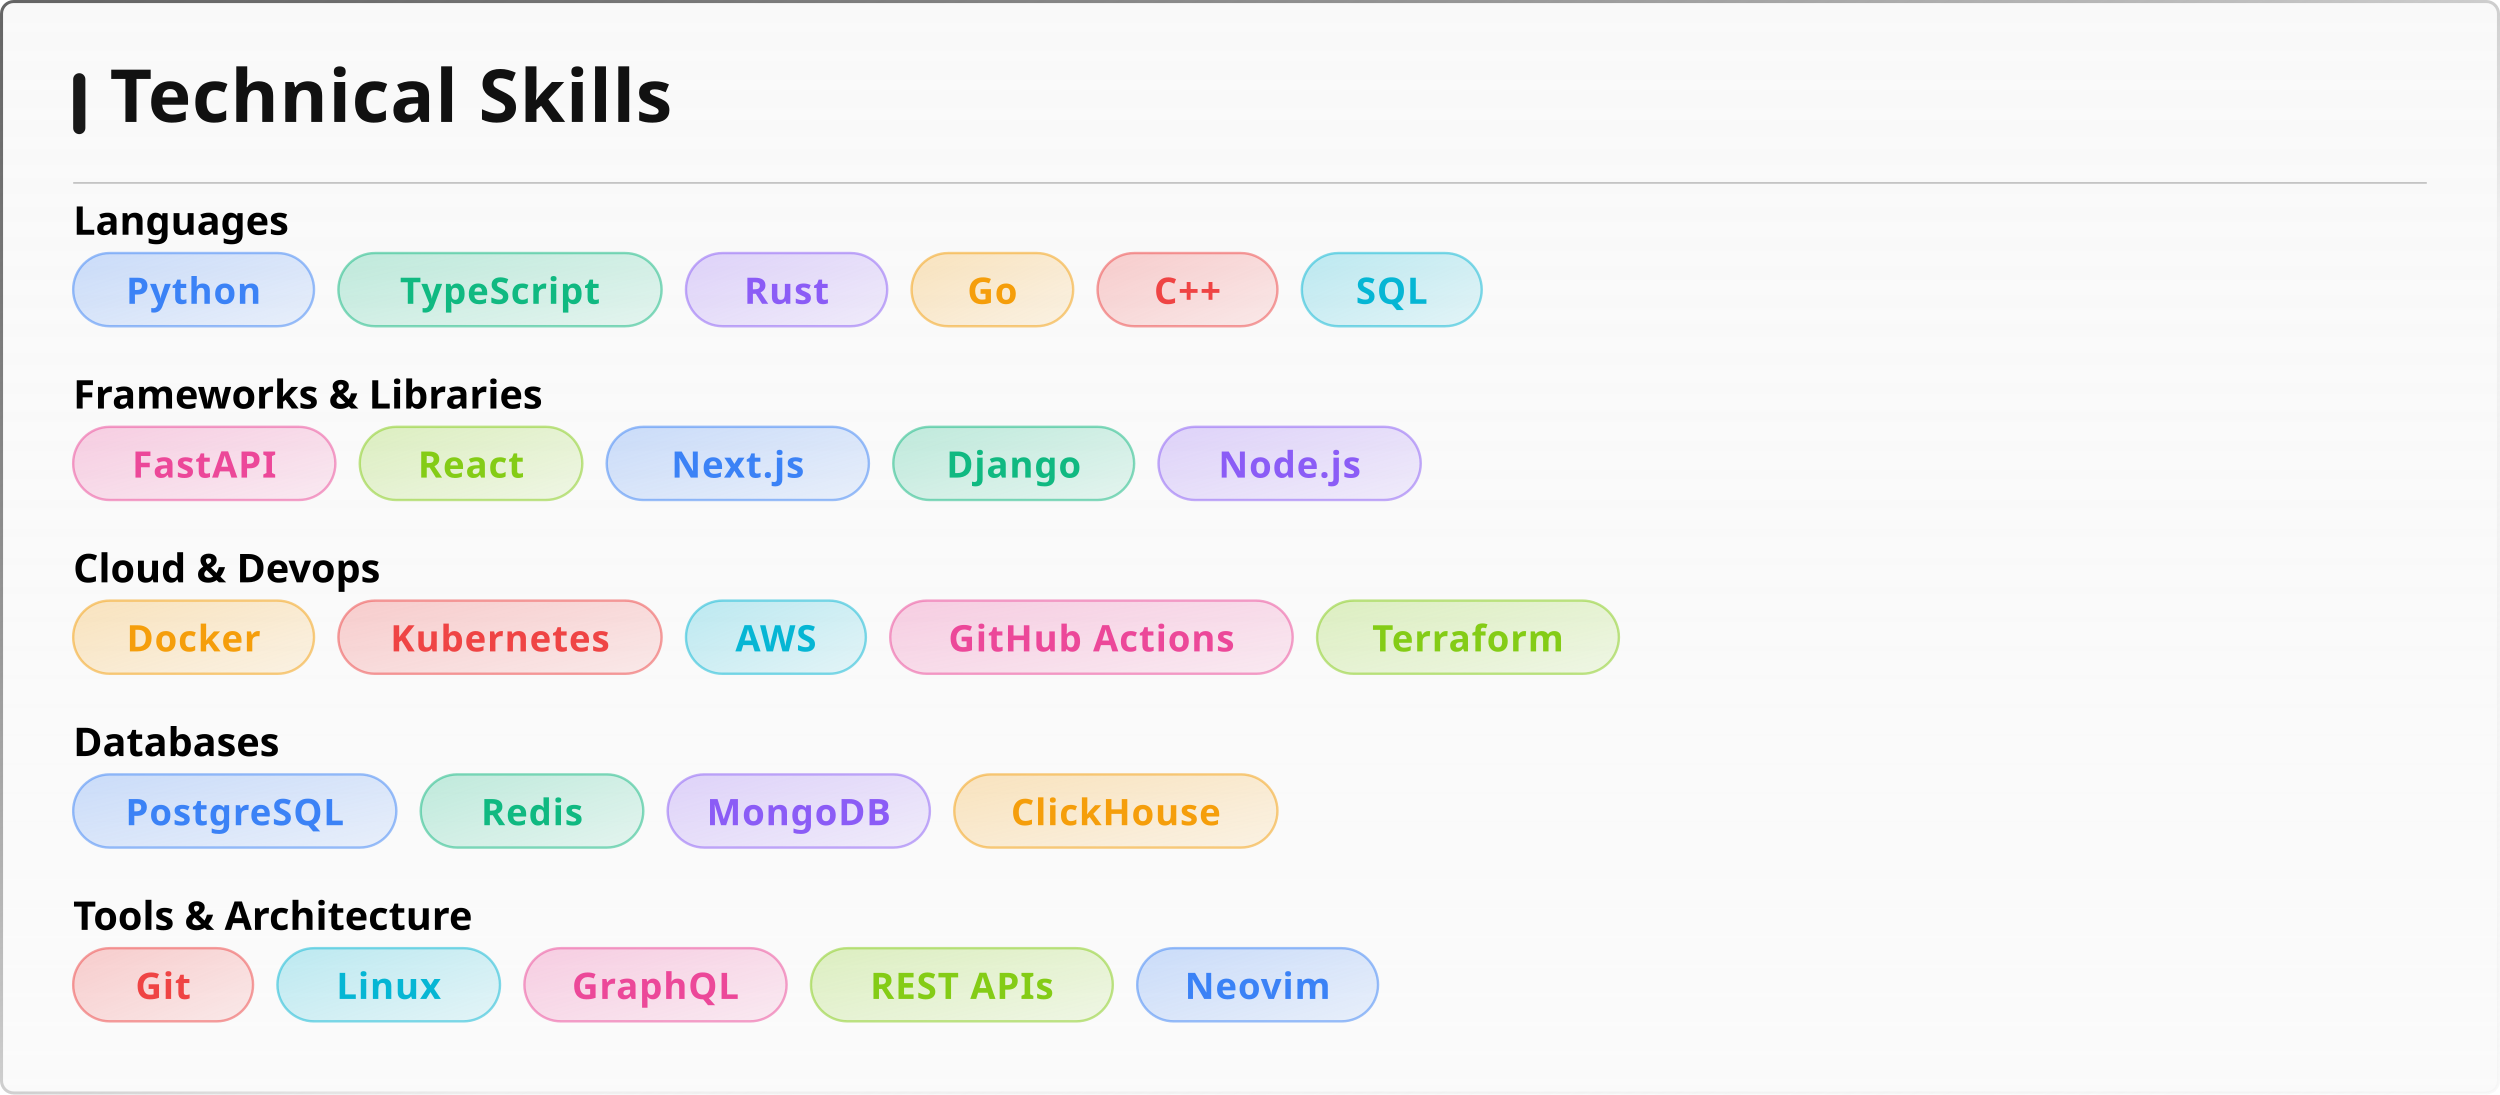
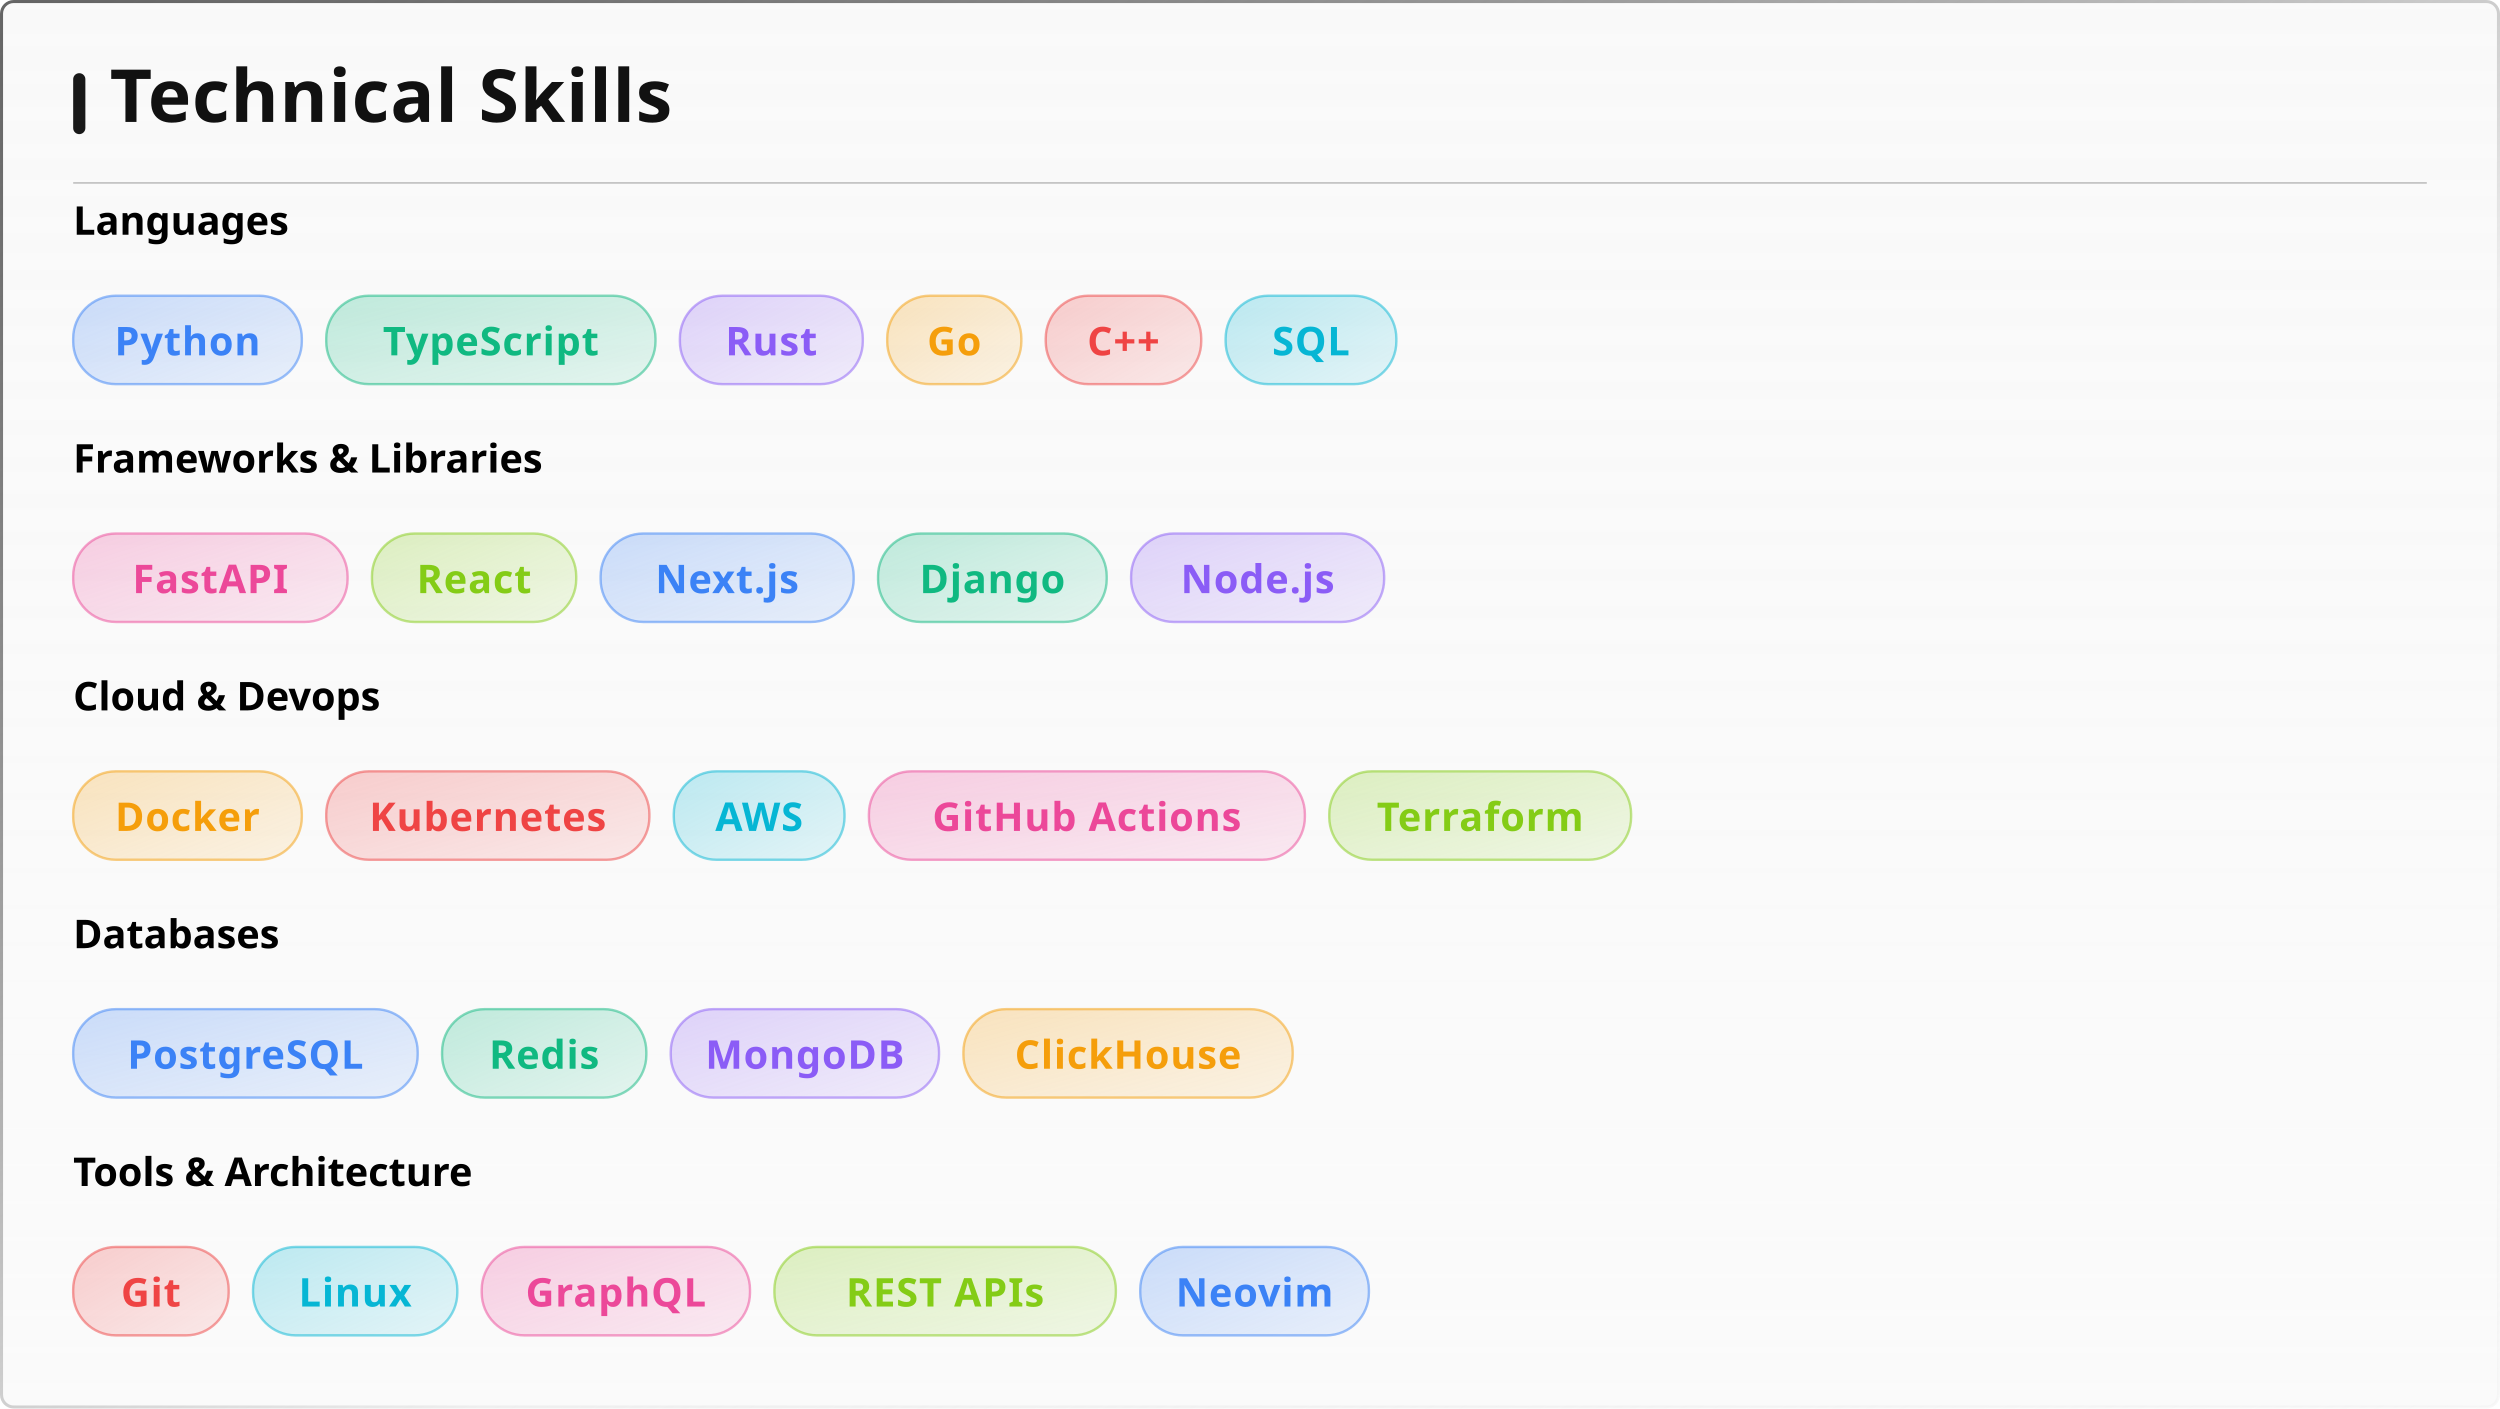
- <svg xmlns="http://www.w3.org/2000/svg" width="820" height="359" viewBox="0 0 820 359" role="img">
+ <svg xmlns="http://www.w3.org/2000/svg" width="820" height="462" viewBox="0 0 820 462" role="img">
  <defs>
    <linearGradient id="pf-progress-grad" x1="0%" y1="0%" x2="100%" y2="0%">
      <stop offset="0%" stop-color="#000000" stop-opacity="0.75" />
      <stop offset="70%" stop-color="#000000" />
      <stop offset="100%" stop-color="#FF0055" stop-opacity="0.9" />
    </linearGradient>
    <linearGradient id="pf-card-border" x1="0%" y1="0%" x2="100%" y2="100%">
      <stop offset="0%" stop-color="#000000" stop-opacity="0.6" />
      <stop offset="60%" stop-color="#EEEEEE" stop-opacity="0.9" />
      <stop offset="100%" stop-color="#EEEEEE" stop-opacity="0.4" />
    </linearGradient>
    <linearGradient id="pf-card-bg" x1="0%" y1="0%" x2="0%" y2="100%">
      <stop offset="0%" stop-color="#F9F9F9" stop-opacity="0.95" />
      <stop offset="100%" stop-color="#F9F9F9" stop-opacity="0.8" />
    </linearGradient>
-     <linearGradient id="pf-card-gradient" x1="0%" y1="0%" x2="100%" y2="0%">
-       <stop offset="0%" stop-color="#3b0918" />
-       <stop offset="50%" stop-color="#1e1333" />
-       <stop offset="100%" stop-color="#091629" />
+     <linearGradient id="pf-card-gradient" x1="0%" y1="0%" x2="100%" y2="100%">
+       <stop offset="0%" stop-color="#F9F9F9" />
+       <stop offset="50%" stop-color="#FFFFFF" />
+       <stop offset="100%" stop-color="#F9F9F9" />
    </linearGradient>
    <linearGradient id="pf-track-bg" x1="0%" y1="0%" x2="100%" y2="0%">
      <stop offset="0%" stop-color="#888888" stop-opacity="0.15" />
      <stop offset="100%" stop-color="#888888" stop-opacity="0.08" />
    </linearGradient>
    <linearGradient id="pf-badge-0" x1="0%" y1="0%" x2="100%" y2="100%">
      <stop offset="0%" stop-color="#3B82F6" stop-opacity="0.25" />
      <stop offset="100%" stop-color="#3B82F6" stop-opacity="0.1" />
    </linearGradient>
    <linearGradient id="pf-badge-1" x1="0%" y1="0%" x2="100%" y2="100%">
      <stop offset="0%" stop-color="#10B981" stop-opacity="0.25" />
      <stop offset="100%" stop-color="#10B981" stop-opacity="0.1" />
    </linearGradient>
    <linearGradient id="pf-badge-2" x1="0%" y1="0%" x2="100%" y2="100%">
      <stop offset="0%" stop-color="#8B5CF6" stop-opacity="0.25" />
      <stop offset="100%" stop-color="#8B5CF6" stop-opacity="0.1" />
    </linearGradient>
    <linearGradient id="pf-badge-3" x1="0%" y1="0%" x2="100%" y2="100%">
      <stop offset="0%" stop-color="#F59E0B" stop-opacity="0.25" />
      <stop offset="100%" stop-color="#F59E0B" stop-opacity="0.1" />
    </linearGradient>
    <linearGradient id="pf-badge-4" x1="0%" y1="0%" x2="100%" y2="100%">
      <stop offset="0%" stop-color="#EF4444" stop-opacity="0.25" />
      <stop offset="100%" stop-color="#EF4444" stop-opacity="0.1" />
    </linearGradient>
    <linearGradient id="pf-badge-5" x1="0%" y1="0%" x2="100%" y2="100%">
      <stop offset="0%" stop-color="#06B6D4" stop-opacity="0.25" />
      <stop offset="100%" stop-color="#06B6D4" stop-opacity="0.1" />
    </linearGradient>
    <linearGradient id="pf-badge-6" x1="0%" y1="0%" x2="100%" y2="100%">
      <stop offset="0%" stop-color="#EC4899" stop-opacity="0.25" />
      <stop offset="100%" stop-color="#EC4899" stop-opacity="0.1" />
    </linearGradient>
    <linearGradient id="pf-badge-7" x1="0%" y1="0%" x2="100%" y2="100%">
      <stop offset="0%" stop-color="#84CC16" stop-opacity="0.25" />
      <stop offset="100%" stop-color="#84CC16" stop-opacity="0.1" />
    </linearGradient>
  </defs>
-   <svg x="0" y="0" width="820" height="359" viewBox="0 0 820 359" fill="none" role="group">
-     <rect x="0.5" y="0.5" width="819" height="358" fill="url(#pf-card-bg)" stroke="url(#pf-card-border)" stroke-width="1" rx="4" />
-     <rect x="24" y="24" width="4" height="20" rx="2" fill="#000000" opacity="0.9" />
-     <text x="36" y="40" font-family="sans-serif" font-size="24" font-weight="700" fill="#111111" letter-spacing="0.3">Technical Skills</text>
-     <line x1="24" y1="60" x2="796" y2="60" stroke="#000000" stroke-width="0.5" stroke-opacity="0.25" />
-     <text x="24" y="77" font-family="sans-serif" font-size="13" font-weight="700" fill="#000000">Languages</text>
-     <g role="term">
-       <rect x="24" y="83" width="79" height="24" rx="12" fill="url(#pf-badge-0)" stroke="#3B82F6" stroke-width="0.8" stroke-opacity="0.5" />
-       <text x="63.5" y="95.0" font-family="sans-serif" font-size="12" fill="#3B82F6" text-anchor="middle" dominant-baseline="central" font-weight="600" letter-spacing="0.3">Python</text>
-     </g>
-     <g role="term">
-       <rect x="111" y="83" width="106" height="24" rx="12" fill="url(#pf-badge-1)" stroke="#10B981" stroke-width="0.8" stroke-opacity="0.5" />
-       <text x="164.0" y="95.0" font-family="sans-serif" font-size="12" fill="#10B981" text-anchor="middle" dominant-baseline="central" font-weight="600" letter-spacing="0.3">TypeScript</text>
-     </g>
-     <g role="term">
-       <rect x="225" y="83" width="66" height="24" rx="12" fill="url(#pf-badge-2)" stroke="#8B5CF6" stroke-width="0.8" stroke-opacity="0.5" />
-       <text x="258.0" y="95.0" font-family="sans-serif" font-size="12" fill="#8B5CF6" text-anchor="middle" dominant-baseline="central" font-weight="600" letter-spacing="0.3">Rust</text>
-     </g>
-     <g role="term">
-       <rect x="299" y="83" width="53" height="24" rx="12" fill="url(#pf-badge-3)" stroke="#F59E0B" stroke-width="0.8" stroke-opacity="0.5" />
-       <text x="325.5" y="95.0" font-family="sans-serif" font-size="12" fill="#F59E0B" text-anchor="middle" dominant-baseline="central" font-weight="600" letter-spacing="0.3">Go</text>
-     </g>
-     <g role="term">
-       <rect x="360" y="83" width="59" height="24" rx="12" fill="url(#pf-badge-4)" stroke="#EF4444" stroke-width="0.8" stroke-opacity="0.5" />
-       <text x="389.5" y="95.0" font-family="sans-serif" font-size="12" fill="#EF4444" text-anchor="middle" dominant-baseline="central" font-weight="600" letter-spacing="0.3">C++</text>
-     </g>
-     <g role="term">
-       <rect x="427" y="83" width="59" height="24" rx="12" fill="url(#pf-badge-5)" stroke="#06B6D4" stroke-width="0.8" stroke-opacity="0.5" />
-       <text x="456.5" y="95.0" font-family="sans-serif" font-size="12" fill="#06B6D4" text-anchor="middle" dominant-baseline="central" font-weight="600" letter-spacing="0.3">SQL</text>
-     </g>
-     <text x="24" y="134" font-family="sans-serif" font-size="13" font-weight="700" fill="#000000">Frameworks &amp; Libraries</text>
-     <g role="term">
-       <rect x="24" y="140" width="86" height="24" rx="12" fill="url(#pf-badge-6)" stroke="#EC4899" stroke-width="0.8" stroke-opacity="0.5" />
-       <text x="67.0" y="152.0" font-family="sans-serif" font-size="12" fill="#EC4899" text-anchor="middle" dominant-baseline="central" font-weight="600" letter-spacing="0.3">FastAPI</text>
-     </g>
-     <g role="term">
-       <rect x="118" y="140" width="73" height="24" rx="12" fill="url(#pf-badge-7)" stroke="#84CC16" stroke-width="0.8" stroke-opacity="0.5" />
-       <text x="154.5" y="152.0" font-family="sans-serif" font-size="12" fill="#84CC16" text-anchor="middle" dominant-baseline="central" font-weight="600" letter-spacing="0.3">React</text>
-     </g>
-     <g role="term">
-       <rect x="199" y="140" width="86" height="24" rx="12" fill="url(#pf-badge-0)" stroke="#3B82F6" stroke-width="0.8" stroke-opacity="0.5" />
-       <text x="242.0" y="152.0" font-family="sans-serif" font-size="12" fill="#3B82F6" text-anchor="middle" dominant-baseline="central" font-weight="600" letter-spacing="0.3">Next.js</text>
-     </g>
-     <g role="term">
-       <rect x="293" y="140" width="79" height="24" rx="12" fill="url(#pf-badge-1)" stroke="#10B981" stroke-width="0.8" stroke-opacity="0.5" />
-       <text x="332.5" y="152.0" font-family="sans-serif" font-size="12" fill="#10B981" text-anchor="middle" dominant-baseline="central" font-weight="600" letter-spacing="0.3">Django</text>
-     </g>
-     <g role="term">
-       <rect x="380" y="140" width="86" height="24" rx="12" fill="url(#pf-badge-2)" stroke="#8B5CF6" stroke-width="0.8" stroke-opacity="0.5" />
-       <text x="423.0" y="152.0" font-family="sans-serif" font-size="12" fill="#8B5CF6" text-anchor="middle" dominant-baseline="central" font-weight="600" letter-spacing="0.3">Node.js</text>
-     </g>
-     <text x="24" y="191" font-family="sans-serif" font-size="13" font-weight="700" fill="#000000">Cloud &amp; Devops</text>
-     <g role="term">
-       <rect x="24" y="197" width="79" height="24" rx="12" fill="url(#pf-badge-3)" stroke="#F59E0B" stroke-width="0.8" stroke-opacity="0.5" />
-       <text x="63.5" y="209.0" font-family="sans-serif" font-size="12" fill="#F59E0B" text-anchor="middle" dominant-baseline="central" font-weight="600" letter-spacing="0.3">Docker</text>
-     </g>
-     <g role="term">
-       <rect x="111" y="197" width="106" height="24" rx="12" fill="url(#pf-badge-4)" stroke="#EF4444" stroke-width="0.8" stroke-opacity="0.5" />
-       <text x="164.0" y="209.0" font-family="sans-serif" font-size="12" fill="#EF4444" text-anchor="middle" dominant-baseline="central" font-weight="600" letter-spacing="0.3">Kubernetes</text>
-     </g>
-     <g role="term">
-       <rect x="225" y="197" width="59" height="24" rx="12" fill="url(#pf-badge-5)" stroke="#06B6D4" stroke-width="0.8" stroke-opacity="0.5" />
-       <text x="254.5" y="209.0" font-family="sans-serif" font-size="12" fill="#06B6D4" text-anchor="middle" dominant-baseline="central" font-weight="600" letter-spacing="0.3">AWS</text>
-     </g>
-     <g role="term">
-       <rect x="292" y="197" width="132" height="24" rx="12" fill="url(#pf-badge-6)" stroke="#EC4899" stroke-width="0.8" stroke-opacity="0.5" />
-       <text x="358.0" y="209.0" font-family="sans-serif" font-size="12" fill="#EC4899" text-anchor="middle" dominant-baseline="central" font-weight="600" letter-spacing="0.3">GitHub Actions</text>
-     </g>
-     <g role="term">
-       <rect x="432" y="197" width="99" height="24" rx="12" fill="url(#pf-badge-7)" stroke="#84CC16" stroke-width="0.8" stroke-opacity="0.5" />
-       <text x="481.5" y="209.0" font-family="sans-serif" font-size="12" fill="#84CC16" text-anchor="middle" dominant-baseline="central" font-weight="600" letter-spacing="0.3">Terraform</text>
-     </g>
-     <text x="24" y="248" font-family="sans-serif" font-size="13" font-weight="700" fill="#000000">Databases</text>
-     <g role="term">
-       <rect x="24" y="254" width="106" height="24" rx="12" fill="url(#pf-badge-0)" stroke="#3B82F6" stroke-width="0.8" stroke-opacity="0.5" />
-       <text x="77.0" y="266.0" font-family="sans-serif" font-size="12" fill="#3B82F6" text-anchor="middle" dominant-baseline="central" font-weight="600" letter-spacing="0.3">PostgreSQL</text>
-     </g>
-     <g role="term">
-       <rect x="138" y="254" width="73" height="24" rx="12" fill="url(#pf-badge-1)" stroke="#10B981" stroke-width="0.8" stroke-opacity="0.5" />
-       <text x="174.5" y="266.0" font-family="sans-serif" font-size="12" fill="#10B981" text-anchor="middle" dominant-baseline="central" font-weight="600" letter-spacing="0.3">Redis</text>
-     </g>
-     <g role="term">
-       <rect x="219" y="254" width="86" height="24" rx="12" fill="url(#pf-badge-2)" stroke="#8B5CF6" stroke-width="0.8" stroke-opacity="0.5" />
-       <text x="262.0" y="266.0" font-family="sans-serif" font-size="12" fill="#8B5CF6" text-anchor="middle" dominant-baseline="central" font-weight="600" letter-spacing="0.3">MongoDB</text>
-     </g>
-     <g role="term">
-       <rect x="313" y="254" width="106" height="24" rx="12" fill="url(#pf-badge-3)" stroke="#F59E0B" stroke-width="0.8" stroke-opacity="0.5" />
-       <text x="366.0" y="266.0" font-family="sans-serif" font-size="12" fill="#F59E0B" text-anchor="middle" dominant-baseline="central" font-weight="600" letter-spacing="0.3">ClickHouse</text>
-     </g>
-     <text x="24" y="305" font-family="sans-serif" font-size="13" font-weight="700" fill="#000000">Tools &amp; Architecture</text>
-     <g role="term">
-       <rect x="24" y="311" width="59" height="24" rx="12" fill="url(#pf-badge-4)" stroke="#EF4444" stroke-width="0.8" stroke-opacity="0.5" />
-       <text x="53.5" y="323.0" font-family="sans-serif" font-size="12" fill="#EF4444" text-anchor="middle" dominant-baseline="central" font-weight="600" letter-spacing="0.3">Git</text>
-     </g>
-     <g role="term">
-       <rect x="91" y="311" width="73" height="24" rx="12" fill="url(#pf-badge-5)" stroke="#06B6D4" stroke-width="0.8" stroke-opacity="0.5" />
-       <text x="127.5" y="323.0" font-family="sans-serif" font-size="12" fill="#06B6D4" text-anchor="middle" dominant-baseline="central" font-weight="600" letter-spacing="0.3">Linux</text>
-     </g>
-     <g role="term">
-       <rect x="172" y="311" width="86" height="24" rx="12" fill="url(#pf-badge-6)" stroke="#EC4899" stroke-width="0.8" stroke-opacity="0.5" />
-       <text x="215.0" y="323.0" font-family="sans-serif" font-size="12" fill="#EC4899" text-anchor="middle" dominant-baseline="central" font-weight="600" letter-spacing="0.3">GraphQL</text>
-     </g>
-     <g role="term">
-       <rect x="266" y="311" width="99" height="24" rx="12" fill="url(#pf-badge-7)" stroke="#84CC16" stroke-width="0.8" stroke-opacity="0.5" />
-       <text x="315.5" y="323.0" font-family="sans-serif" font-size="12" fill="#84CC16" text-anchor="middle" dominant-baseline="central" font-weight="600" letter-spacing="0.3">REST APIs</text>
-     </g>
-     <g role="term">
-       <rect x="373" y="311" width="79" height="24" rx="12" fill="url(#pf-badge-0)" stroke="#3B82F6" stroke-width="0.8" stroke-opacity="0.5" />
-       <text x="412.5" y="323.0" font-family="sans-serif" font-size="12" fill="#3B82F6" text-anchor="middle" dominant-baseline="central" font-weight="600" letter-spacing="0.3">Neovim</text>
+   <svg width="820" height="462" viewBox="0 0 820 462" fill="none">
+     <defs>
+       <linearGradient id="pf-progress-grad" x1="0%" y1="0%" x2="100%" y2="0%">
+         <stop offset="0%" stop-color="#000000" stop-opacity="0.75" />
+         <stop offset="70%" stop-color="#000000" />
+         <stop offset="100%" stop-color="#FF0055" stop-opacity="0.9" />
+       </linearGradient>
+       <linearGradient id="pf-card-border" x1="0%" y1="0%" x2="100%" y2="100%">
+         <stop offset="0%" stop-color="#000000" stop-opacity="0.6" />
+         <stop offset="60%" stop-color="#EEEEEE" stop-opacity="0.9" />
+         <stop offset="100%" stop-color="#EEEEEE" stop-opacity="0.4" />
+       </linearGradient>
+       <linearGradient id="pf-card-bg" x1="0%" y1="0%" x2="0%" y2="100%">
+         <stop offset="0%" stop-color="#F9F9F9" stop-opacity="0.95" />
+         <stop offset="100%" stop-color="#F9F9F9" stop-opacity="0.8" />
+       </linearGradient>
+       <linearGradient id="pf-card-gradient" x1="0%" y1="0%" x2="100%" y2="100%">
+         <stop offset="0%" stop-color="#F9F9F9" />
+         <stop offset="50%" stop-color="#FFFFFF" />
+         <stop offset="100%" stop-color="#F9F9F9" />
+       </linearGradient>
+       <linearGradient id="pf-track-bg" x1="0%" y1="0%" x2="100%" y2="0%">
+         <stop offset="0%" stop-color="#888888" stop-opacity="0.15" />
+         <stop offset="100%" stop-color="#888888" stop-opacity="0.08" />
+       </linearGradient>
+       <linearGradient id="pf-badge-0" x1="0%" y1="0%" x2="100%" y2="100%">
+         <stop offset="0%" stop-color="#3B82F6" stop-opacity="0.25" />
+         <stop offset="100%" stop-color="#3B82F6" stop-opacity="0.1" />
+       </linearGradient>
+       <linearGradient id="pf-badge-1" x1="0%" y1="0%" x2="100%" y2="100%">
+         <stop offset="0%" stop-color="#10B981" stop-opacity="0.25" />
+         <stop offset="100%" stop-color="#10B981" stop-opacity="0.1" />
+       </linearGradient>
+       <linearGradient id="pf-badge-2" x1="0%" y1="0%" x2="100%" y2="100%">
+         <stop offset="0%" stop-color="#8B5CF6" stop-opacity="0.25" />
+         <stop offset="100%" stop-color="#8B5CF6" stop-opacity="0.1" />
+       </linearGradient>
+       <linearGradient id="pf-badge-3" x1="0%" y1="0%" x2="100%" y2="100%">
+         <stop offset="0%" stop-color="#F59E0B" stop-opacity="0.25" />
+         <stop offset="100%" stop-color="#F59E0B" stop-opacity="0.1" />
+       </linearGradient>
+       <linearGradient id="pf-badge-4" x1="0%" y1="0%" x2="100%" y2="100%">
+         <stop offset="0%" stop-color="#EF4444" stop-opacity="0.25" />
+         <stop offset="100%" stop-color="#EF4444" stop-opacity="0.1" />
+       </linearGradient>
+       <linearGradient id="pf-badge-5" x1="0%" y1="0%" x2="100%" y2="100%">
+         <stop offset="0%" stop-color="#06B6D4" stop-opacity="0.25" />
+         <stop offset="100%" stop-color="#06B6D4" stop-opacity="0.1" />
+       </linearGradient>
+       <linearGradient id="pf-badge-6" x1="0%" y1="0%" x2="100%" y2="100%">
+         <stop offset="0%" stop-color="#EC4899" stop-opacity="0.25" />
+         <stop offset="100%" stop-color="#EC4899" stop-opacity="0.1" />
+       </linearGradient>
+       <linearGradient id="pf-badge-7" x1="0%" y1="0%" x2="100%" y2="100%">
+         <stop offset="0%" stop-color="#84CC16" stop-opacity="0.25" />
+         <stop offset="100%" stop-color="#84CC16" stop-opacity="0.1" />
+       </linearGradient>
+     </defs>
+     <g role="group" data-pf-id="card_9934aa">
+       <rect x="0.5" y="0.5" width="819" height="461" fill="url(#pf-card-bg)" stroke="url(#pf-card-border)" stroke-width="1" rx="4" />
+       <rect x="24" y="24" width="4" height="20" rx="2" fill="#000000" opacity="0.9" />
+       <text x="36" y="40" font-family="sans-serif" font-size="24" font-weight="700" fill="#111111" letter-spacing="0.3">Technical Skills</text>
+       <line x1="24" y1="60" x2="796" y2="60" stroke="#000000" stroke-width="0.5" stroke-opacity="0.25" />
+       <g data-pf-id="column_a67679">
+         <text x="24" y="77" font-family="sans-serif" font-size="13" font-weight="700" fill="#000000" data-pf-id="text_a1b7bd">Languages</text>
+         <g data-pf-id="wrap_7f89a5">
+           <g role="term" data-pf-id="badge_43b045">
+             <rect x="24" y="97" width="75" height="29" rx="14" fill="url(#pf-badge-0)" stroke="#3B82F6" stroke-width="0.8" stroke-opacity="0.5" />
+             <text x="61.5" y="111.5" font-family="sans-serif" font-size="13" fill="#3B82F6" text-anchor="middle" dominant-baseline="central" font-weight="600" letter-spacing="0.3">Python</text>
+           </g>
+           <g role="term" data-pf-id="badge_b4eb43">
+             <rect x="107" y="97" width="108" height="29" rx="14" fill="url(#pf-badge-1)" stroke="#10B981" stroke-width="0.8" stroke-opacity="0.5" />
+             <text x="161.0" y="111.5" font-family="sans-serif" font-size="13" fill="#10B981" text-anchor="middle" dominant-baseline="central" font-weight="600" letter-spacing="0.3">TypeScript</text>
+           </g>
+           <g role="term" data-pf-id="badge_1f963d">
+             <rect x="223" y="97" width="60" height="29" rx="14" fill="url(#pf-badge-2)" stroke="#8B5CF6" stroke-width="0.8" stroke-opacity="0.5" />
+             <text x="253.0" y="111.5" font-family="sans-serif" font-size="13" fill="#8B5CF6" text-anchor="middle" dominant-baseline="central" font-weight="600" letter-spacing="0.3">Rust</text>
+           </g>
+           <g role="term" data-pf-id="badge_e9ebde">
+             <rect x="291" y="97" width="44" height="29" rx="14" fill="url(#pf-badge-3)" stroke="#F59E0B" stroke-width="0.8" stroke-opacity="0.5" />
+             <text x="313.0" y="111.5" font-family="sans-serif" font-size="13" fill="#F59E0B" text-anchor="middle" dominant-baseline="central" font-weight="600" letter-spacing="0.3">Go</text>
+           </g>
+           <g role="term" data-pf-id="badge_19e0be">
+             <rect x="343" y="97" width="51" height="29" rx="14" fill="url(#pf-badge-4)" stroke="#EF4444" stroke-width="0.8" stroke-opacity="0.5" />
+             <text x="368.5" y="111.5" font-family="sans-serif" font-size="13" fill="#EF4444" text-anchor="middle" dominant-baseline="central" font-weight="600" letter-spacing="0.3">C++</text>
+           </g>
+           <g role="term" data-pf-id="badge_872dd8">
+             <rect x="402" y="97" width="56" height="29" rx="14" fill="url(#pf-badge-5)" stroke="#06B6D4" stroke-width="0.8" stroke-opacity="0.5" />
+             <text x="430.0" y="111.5" font-family="sans-serif" font-size="13" fill="#06B6D4" text-anchor="middle" dominant-baseline="central" font-weight="600" letter-spacing="0.3">SQL</text>
+           </g>
+         </g>
+         <text x="24" y="155" font-family="sans-serif" font-size="13" font-weight="700" fill="#000000" data-pf-id="text_1f8535">Frameworks &amp; Libraries</text>
+         <g data-pf-id="wrap_af1675">
+           <g role="term" data-pf-id="badge_834974">
+             <rect x="24" y="175" width="90" height="29" rx="14" fill="url(#pf-badge-6)" stroke="#EC4899" stroke-width="0.8" stroke-opacity="0.5" />
+             <text x="69.0" y="189.5" font-family="sans-serif" font-size="13" fill="#EC4899" text-anchor="middle" dominant-baseline="central" font-weight="600" letter-spacing="0.3">FastAPI</text>
+           </g>
+           <g role="term" data-pf-id="badge_26b186">
+             <rect x="122" y="175" width="67" height="29" rx="14" fill="url(#pf-badge-7)" stroke="#84CC16" stroke-width="0.8" stroke-opacity="0.5" />
+             <text x="155.5" y="189.5" font-family="sans-serif" font-size="13" fill="#84CC16" text-anchor="middle" dominant-baseline="central" font-weight="600" letter-spacing="0.3">React</text>
+           </g>
+           <g role="term" data-pf-id="badge_f787c7">
+             <rect x="197" y="175" width="83" height="29" rx="14" fill="url(#pf-badge-0)" stroke="#3B82F6" stroke-width="0.8" stroke-opacity="0.5" />
+             <text x="238.5" y="189.5" font-family="sans-serif" font-size="13" fill="#3B82F6" text-anchor="middle" dominant-baseline="central" font-weight="600" letter-spacing="0.3">Next.js</text>
+           </g>
+           <g role="term" data-pf-id="badge_2de90b">
+             <rect x="288" y="175" width="75" height="29" rx="14" fill="url(#pf-badge-1)" stroke="#10B981" stroke-width="0.8" stroke-opacity="0.5" />
+             <text x="325.5" y="189.5" font-family="sans-serif" font-size="13" fill="#10B981" text-anchor="middle" dominant-baseline="central" font-weight="600" letter-spacing="0.3">Django</text>
+           </g>
+           <g role="term" data-pf-id="badge_634748">
+             <rect x="371" y="175" width="83" height="29" rx="14" fill="url(#pf-badge-2)" stroke="#8B5CF6" stroke-width="0.8" stroke-opacity="0.5" />
+             <text x="412.5" y="189.5" font-family="sans-serif" font-size="13" fill="#8B5CF6" text-anchor="middle" dominant-baseline="central" font-weight="600" letter-spacing="0.3">Node.js</text>
+           </g>
+         </g>
+         <text x="24" y="233" font-family="sans-serif" font-size="13" font-weight="700" fill="#000000" data-pf-id="text_3711c6">Cloud &amp; Devops</text>
+         <g data-pf-id="wrap_529c09">
+           <g role="term" data-pf-id="badge_db409a">
+             <rect x="24" y="253" width="75" height="29" rx="14" fill="url(#pf-badge-3)" stroke="#F59E0B" stroke-width="0.8" stroke-opacity="0.5" />
+             <text x="61.5" y="267.5" font-family="sans-serif" font-size="13" fill="#F59E0B" text-anchor="middle" dominant-baseline="central" font-weight="600" letter-spacing="0.3">Docker</text>
+           </g>
+           <g role="term" data-pf-id="badge_0e327b">
+             <rect x="107" y="253" width="106" height="29" rx="14" fill="url(#pf-badge-4)" stroke="#EF4444" stroke-width="0.8" stroke-opacity="0.5" />
+             <text x="160.0" y="267.5" font-family="sans-serif" font-size="13" fill="#EF4444" text-anchor="middle" dominant-baseline="central" font-weight="600" letter-spacing="0.3">Kubernetes</text>
+           </g>
+           <g role="term" data-pf-id="badge_e57d81">
+             <rect x="221" y="253" width="56" height="29" rx="14" fill="url(#pf-badge-5)" stroke="#06B6D4" stroke-width="0.8" stroke-opacity="0.5" />
+             <text x="249.0" y="267.5" font-family="sans-serif" font-size="13" fill="#06B6D4" text-anchor="middle" dominant-baseline="central" font-weight="600" letter-spacing="0.3">AWS</text>
+           </g>
+           <g role="term" data-pf-id="badge_f70eee">
+             <rect x="285" y="253" width="143" height="29" rx="14" fill="url(#pf-badge-6)" stroke="#EC4899" stroke-width="0.8" stroke-opacity="0.5" />
+             <text x="356.5" y="267.5" font-family="sans-serif" font-size="13" fill="#EC4899" text-anchor="middle" dominant-baseline="central" font-weight="600" letter-spacing="0.3">GitHub Actions</text>
+           </g>
+           <g role="term" data-pf-id="badge_856ae3">
+             <rect x="436" y="253" width="99" height="29" rx="14" fill="url(#pf-badge-7)" stroke="#84CC16" stroke-width="0.8" stroke-opacity="0.5" />
+             <text x="485.5" y="267.5" font-family="sans-serif" font-size="13" fill="#84CC16" text-anchor="middle" dominant-baseline="central" font-weight="600" letter-spacing="0.3">Terraform</text>
+           </g>
+         </g>
+         <text x="24" y="311" font-family="sans-serif" font-size="13" font-weight="700" fill="#000000" data-pf-id="text_545234">Databases</text>
+         <g data-pf-id="wrap_77023e">
+           <g role="term" data-pf-id="badge_3ad029">
+             <rect x="24" y="331" width="113" height="29" rx="14" fill="url(#pf-badge-0)" stroke="#3B82F6" stroke-width="0.8" stroke-opacity="0.5" />
+             <text x="80.5" y="345.5" font-family="sans-serif" font-size="13" fill="#3B82F6" text-anchor="middle" dominant-baseline="central" font-weight="600" letter-spacing="0.3">PostgreSQL</text>
+           </g>
+           <g role="term" data-pf-id="badge_da0b1e">
+             <rect x="145" y="331" width="67" height="29" rx="14" fill="url(#pf-badge-1)" stroke="#10B981" stroke-width="0.8" stroke-opacity="0.5" />
+             <text x="178.5" y="345.5" font-family="sans-serif" font-size="13" fill="#10B981" text-anchor="middle" dominant-baseline="central" font-weight="600" letter-spacing="0.3">Redis</text>
+           </g>
+           <g role="term" data-pf-id="badge_c64152">
+             <rect x="220" y="331" width="88" height="29" rx="14" fill="url(#pf-badge-2)" stroke="#8B5CF6" stroke-width="0.8" stroke-opacity="0.5" />
+             <text x="264.0" y="345.5" font-family="sans-serif" font-size="13" fill="#8B5CF6" text-anchor="middle" dominant-baseline="central" font-weight="600" letter-spacing="0.3">MongoDB</text>
+           </g>
+           <g role="term" data-pf-id="badge_1abf7b">
+             <rect x="316" y="331" width="108" height="29" rx="14" fill="url(#pf-badge-3)" stroke="#F59E0B" stroke-width="0.8" stroke-opacity="0.5" />
+             <text x="370.0" y="345.5" font-family="sans-serif" font-size="13" fill="#F59E0B" text-anchor="middle" dominant-baseline="central" font-weight="600" letter-spacing="0.3">ClickHouse</text>
+           </g>
+         </g>
+         <text x="24" y="389" font-family="sans-serif" font-size="13" font-weight="700" fill="#000000" data-pf-id="text_f90b5c">Tools &amp; Architecture</text>
+         <g data-pf-id="wrap_9d491a">
+           <g role="term" data-pf-id="badge_475a83">
+             <rect x="24" y="409" width="51" height="29" rx="14" fill="url(#pf-badge-4)" stroke="#EF4444" stroke-width="0.8" stroke-opacity="0.5" />
+             <text x="49.5" y="423.5" font-family="sans-serif" font-size="13" fill="#EF4444" text-anchor="middle" dominant-baseline="central" font-weight="600" letter-spacing="0.3">Git</text>
+           </g>
+           <g role="term" data-pf-id="badge_98c687">
+             <rect x="83" y="409" width="67" height="29" rx="14" fill="url(#pf-badge-5)" stroke="#06B6D4" stroke-width="0.8" stroke-opacity="0.5" />
+             <text x="116.5" y="423.5" font-family="sans-serif" font-size="13" fill="#06B6D4" text-anchor="middle" dominant-baseline="central" font-weight="600" letter-spacing="0.3">Linux</text>
+           </g>
+           <g role="term" data-pf-id="badge_3807af">
+             <rect x="158" y="409" width="88" height="29" rx="14" fill="url(#pf-badge-6)" stroke="#EC4899" stroke-width="0.8" stroke-opacity="0.5" />
+             <text x="202.0" y="423.5" font-family="sans-serif" font-size="13" fill="#EC4899" text-anchor="middle" dominant-baseline="central" font-weight="600" letter-spacing="0.3">GraphQL</text>
+           </g>
+           <g role="term" data-pf-id="badge_734861">
+             <rect x="254" y="409" width="112" height="29" rx="14" fill="url(#pf-badge-7)" stroke="#84CC16" stroke-width="0.8" stroke-opacity="0.5" />
+             <text x="310.0" y="423.5" font-family="sans-serif" font-size="13" fill="#84CC16" text-anchor="middle" dominant-baseline="central" font-weight="600" letter-spacing="0.3">REST APIs</text>
+           </g>
+           <g role="term" data-pf-id="badge_5654b1">
+             <rect x="374" y="409" width="75" height="29" rx="14" fill="url(#pf-badge-0)" stroke="#3B82F6" stroke-width="0.8" stroke-opacity="0.5" />
+             <text x="411.5" y="423.5" font-family="sans-serif" font-size="13" fill="#3B82F6" text-anchor="middle" dominant-baseline="central" font-weight="600" letter-spacing="0.3">Neovim</text>
+           </g>
+         </g>
+       </g>
    </g>
  </svg>
</svg>
